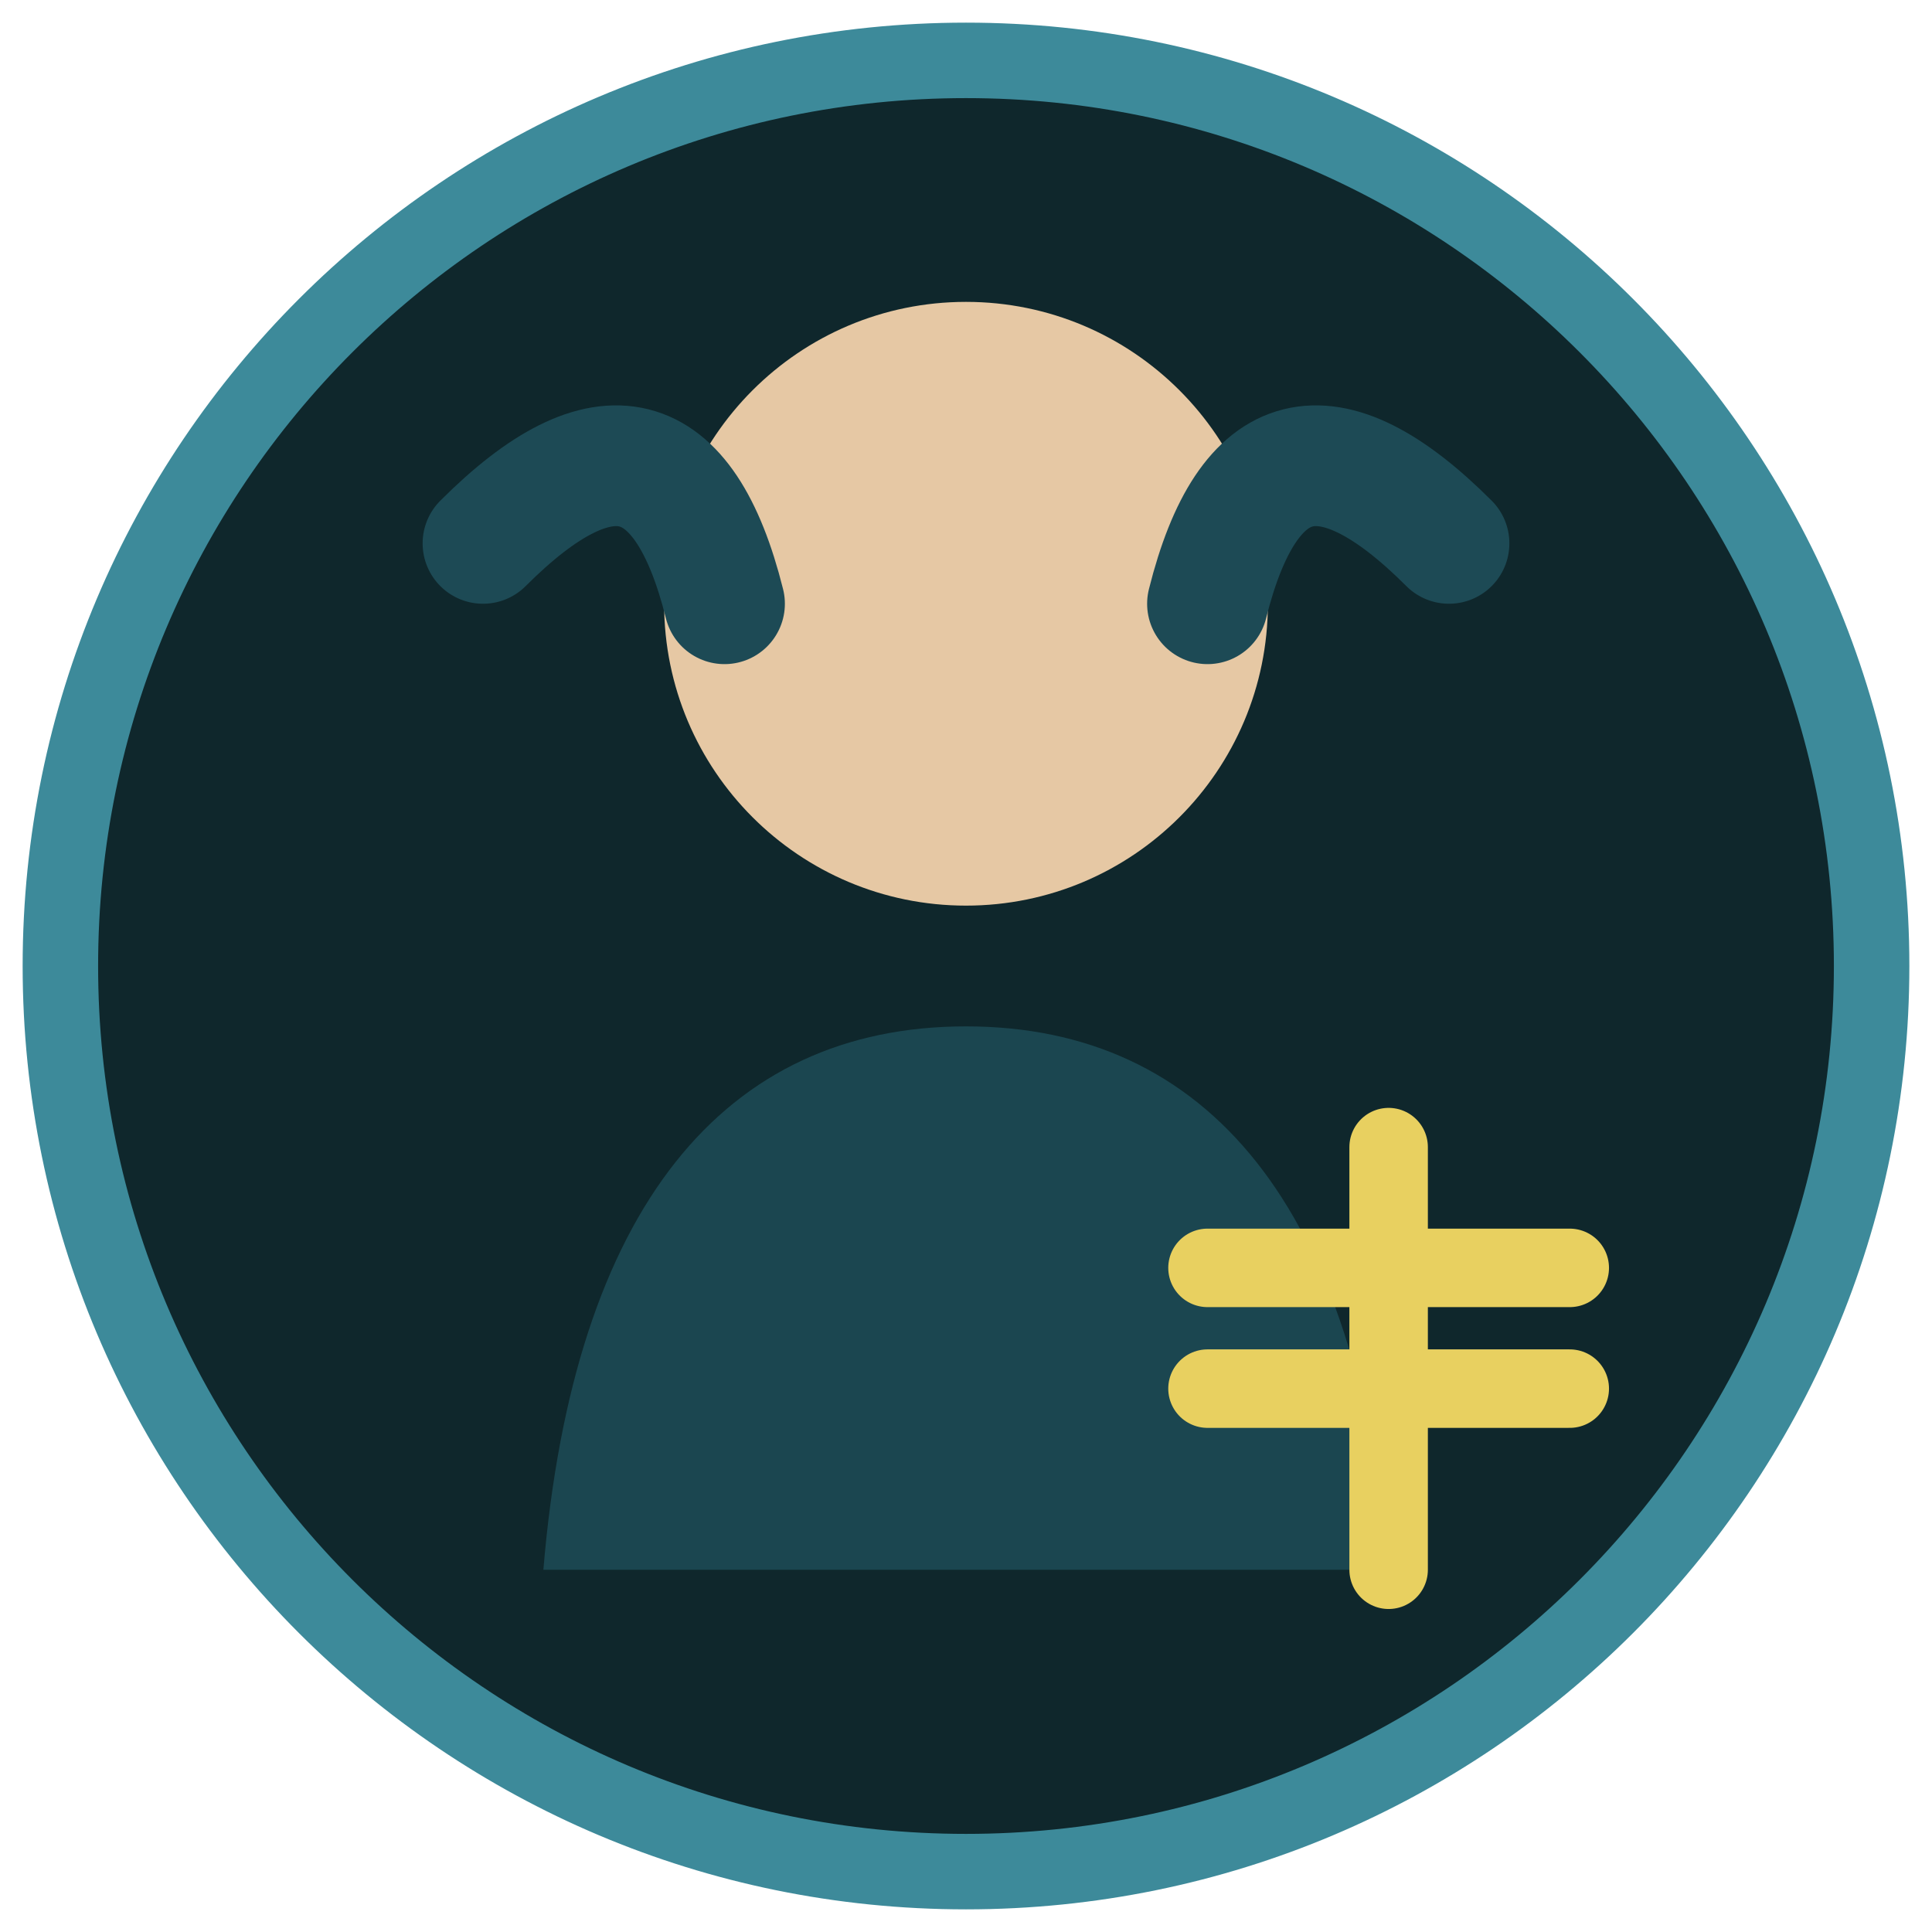
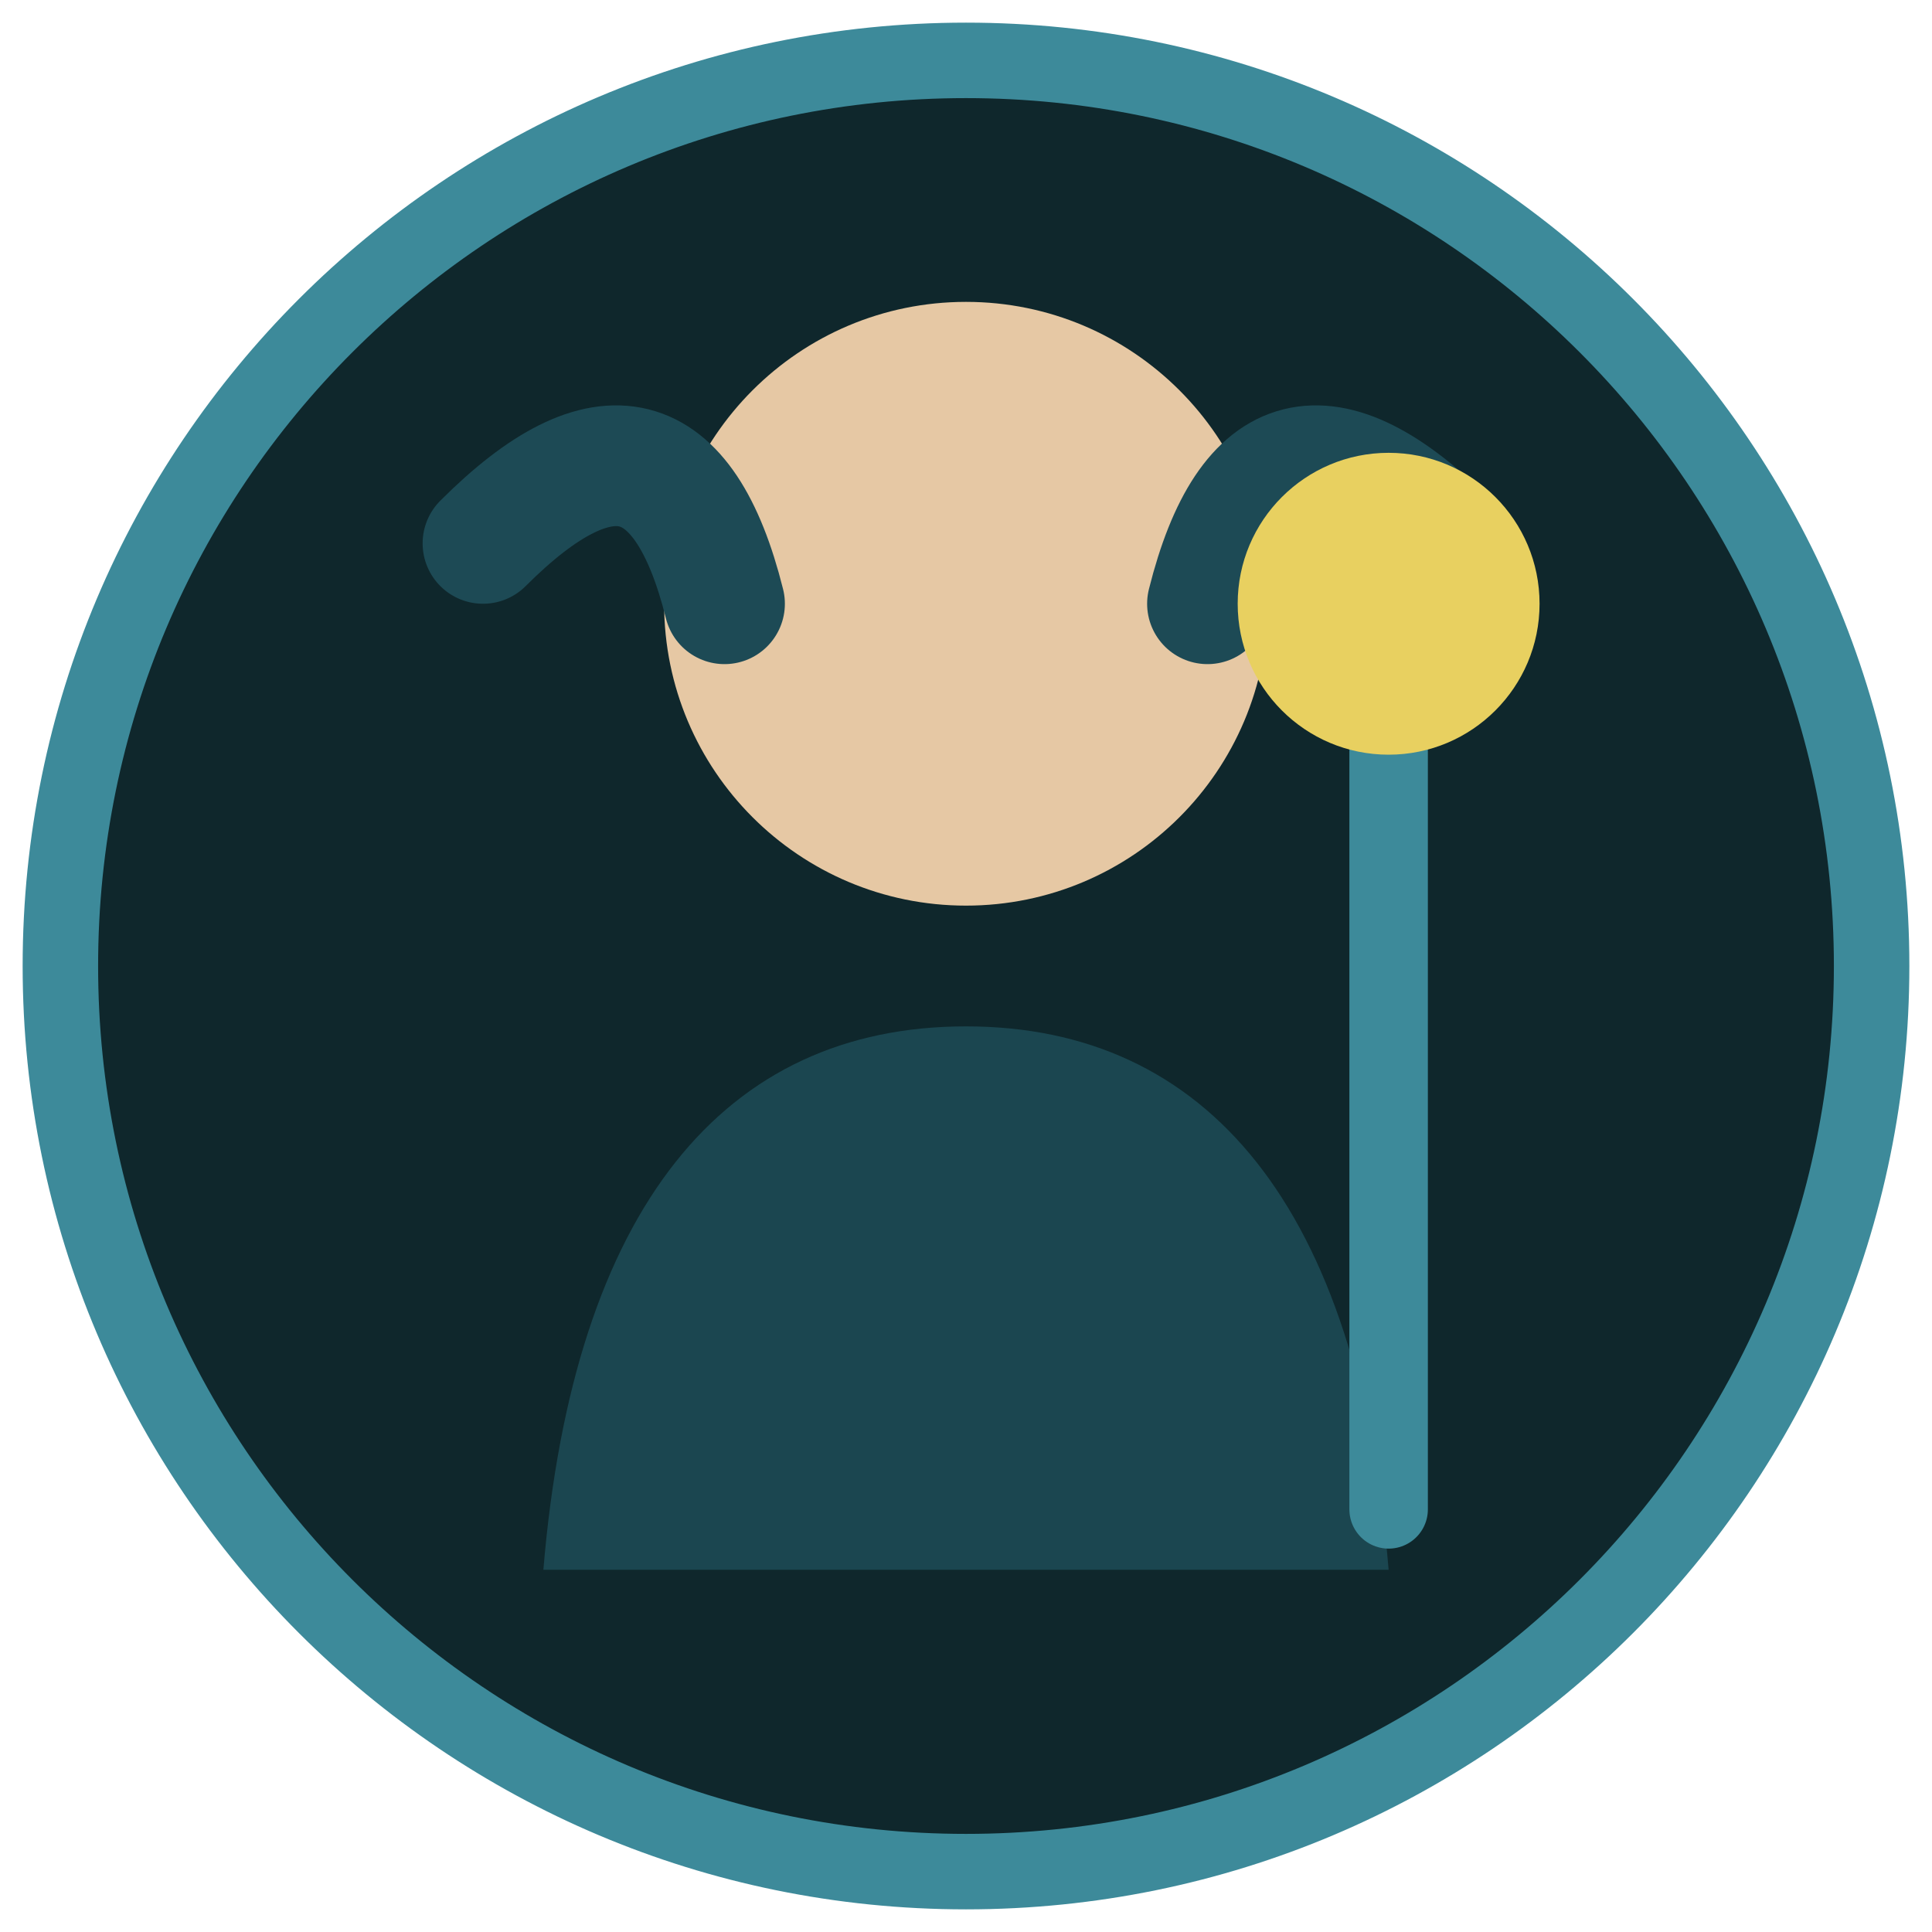
<svg xmlns="http://www.w3.org/2000/svg" viewBox="0 0 64 64" role="img" aria-labelledby="t">
  <circle cx="32" cy="32" r="30" fill="#0f272c" />
  <path d="M18 52c1-12 6-18 14-18s13 6 14 18Z" fill="#1b4650" />
  <circle cx="32" cy="20" r="10" fill="#e6c8a4" />
  <path d="M16 18q6-6 8 2M48 18q-6-6-8 2" fill="none" stroke="#1d4a55" stroke-width="4" stroke-linecap="round" />
-   <path d="M46 38v14M40 42h12M40 46h12" stroke="#e8d060" stroke-width="2.6" stroke-linecap="round" />
+   <path d="M46 24v26" stroke="#3d8a9a" stroke-width="2.6" stroke-linecap="round" />
+   <circle cx="46" cy="20" r="5" fill="#e8d060" />
  <circle cx="32" cy="32" r="30" fill="none" stroke="#3d8a9a" stroke-width="2.5" />
</svg>
